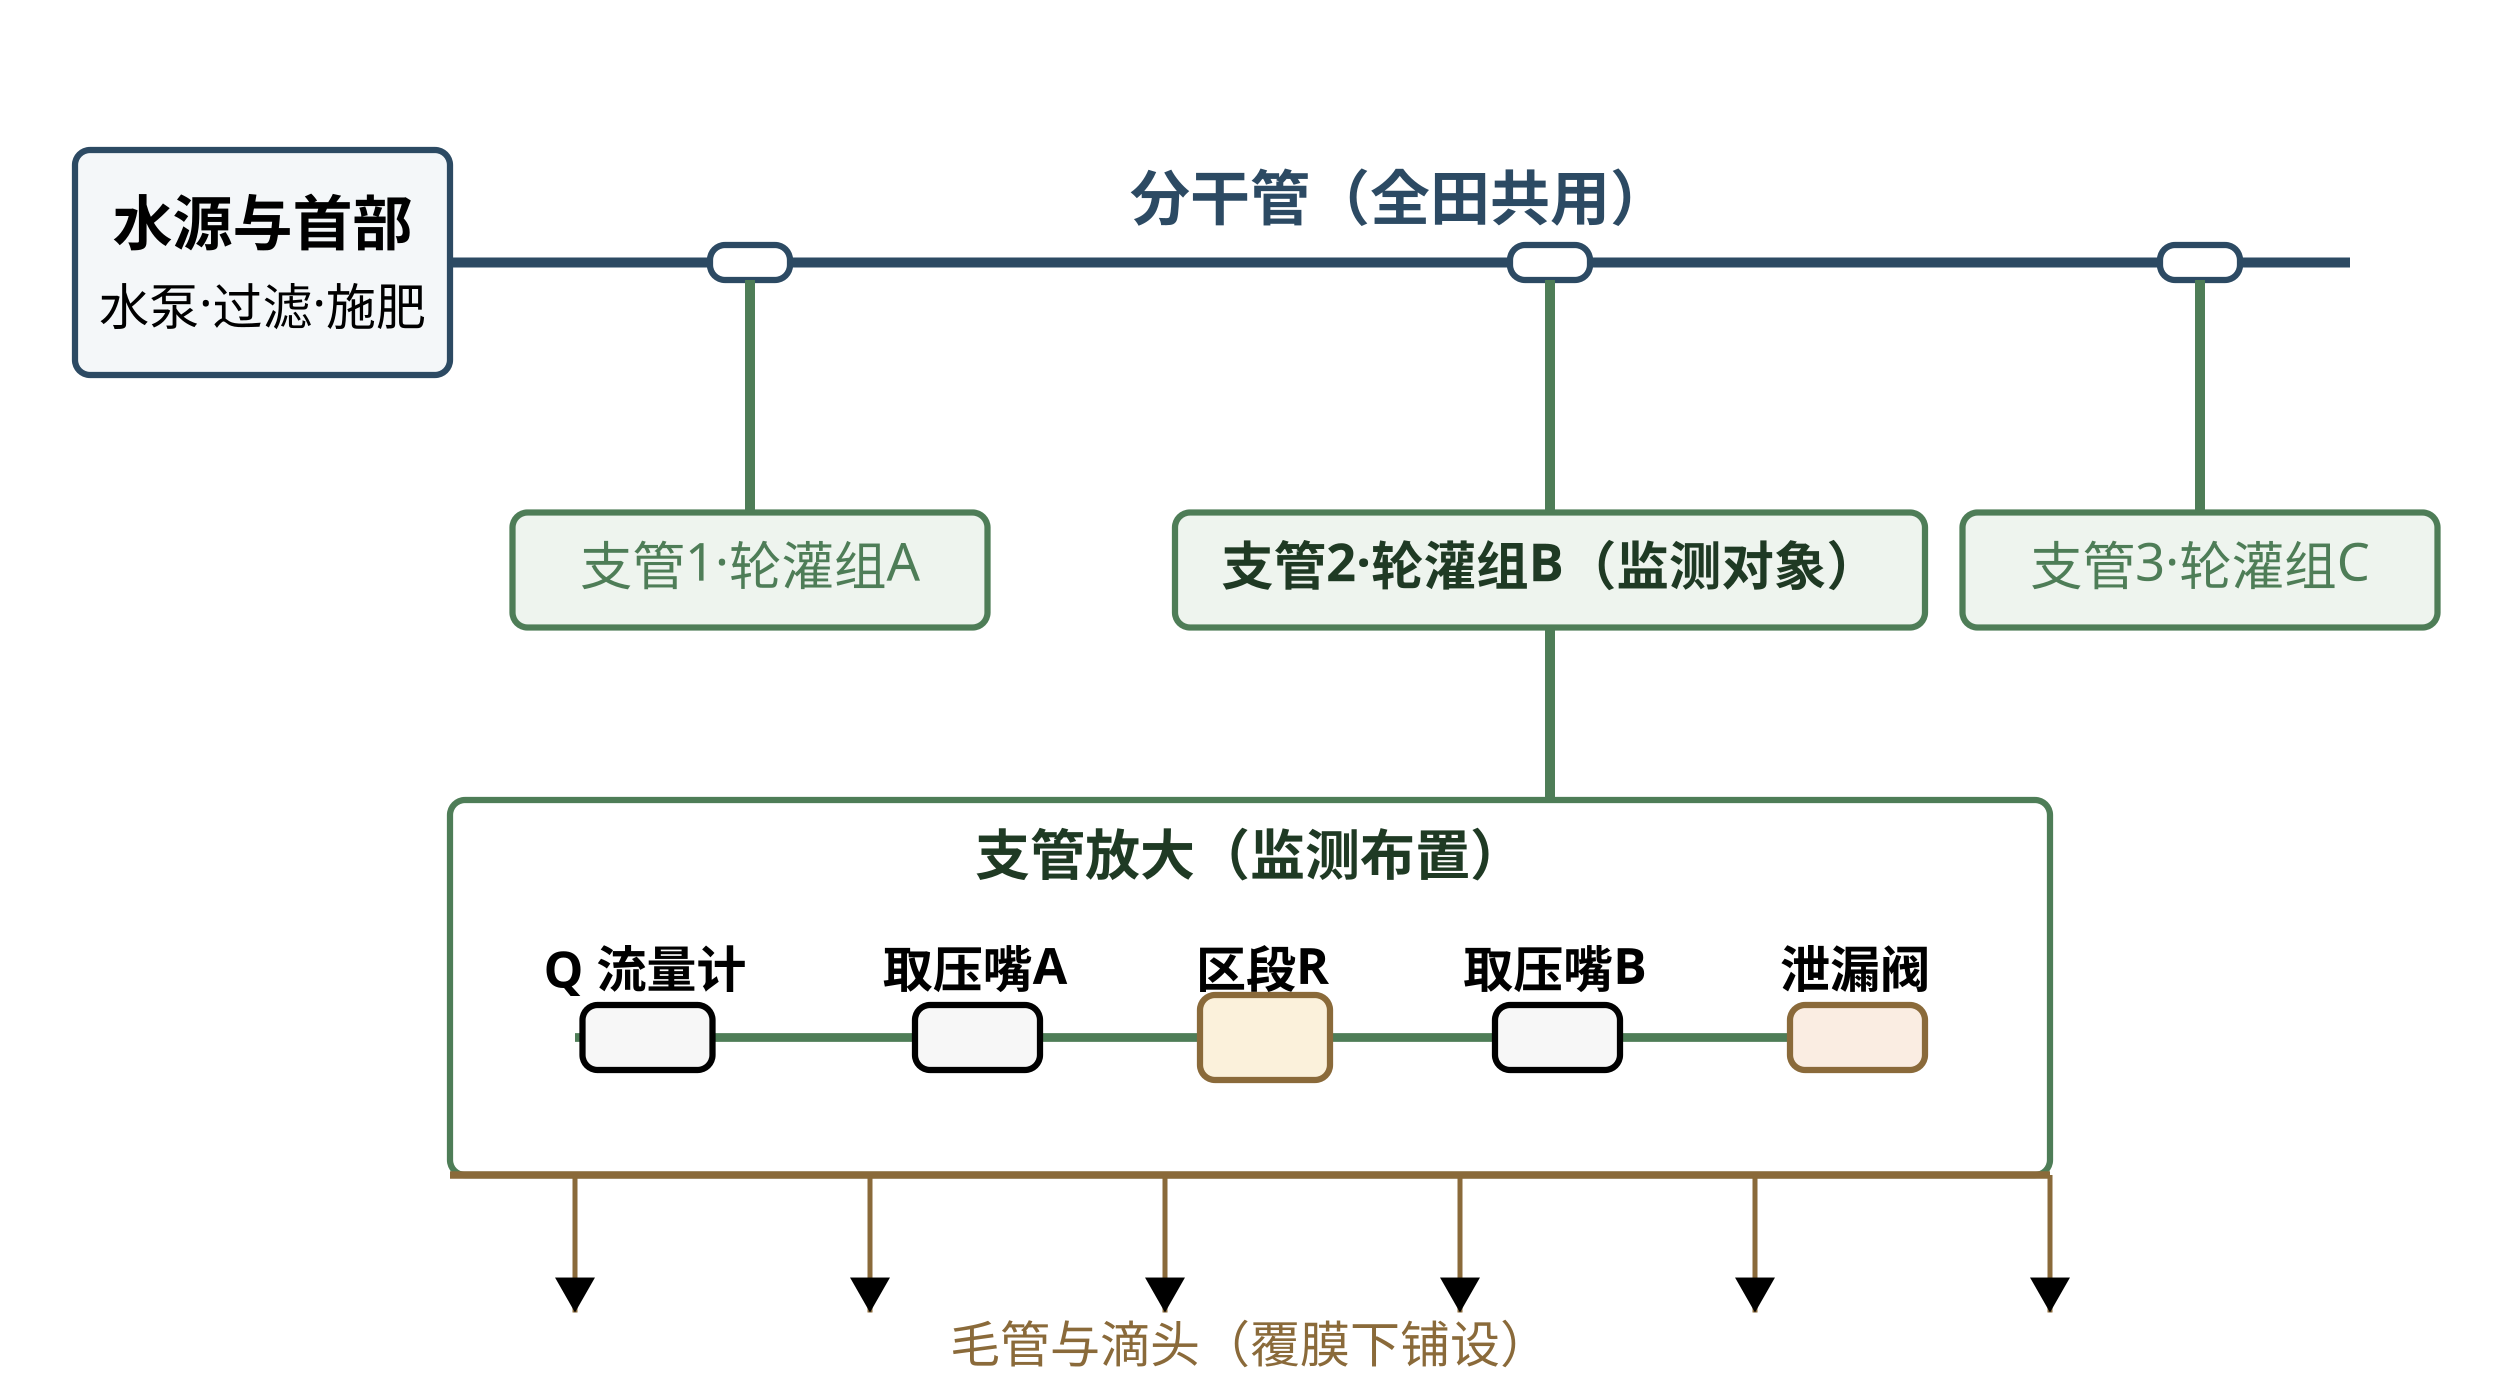
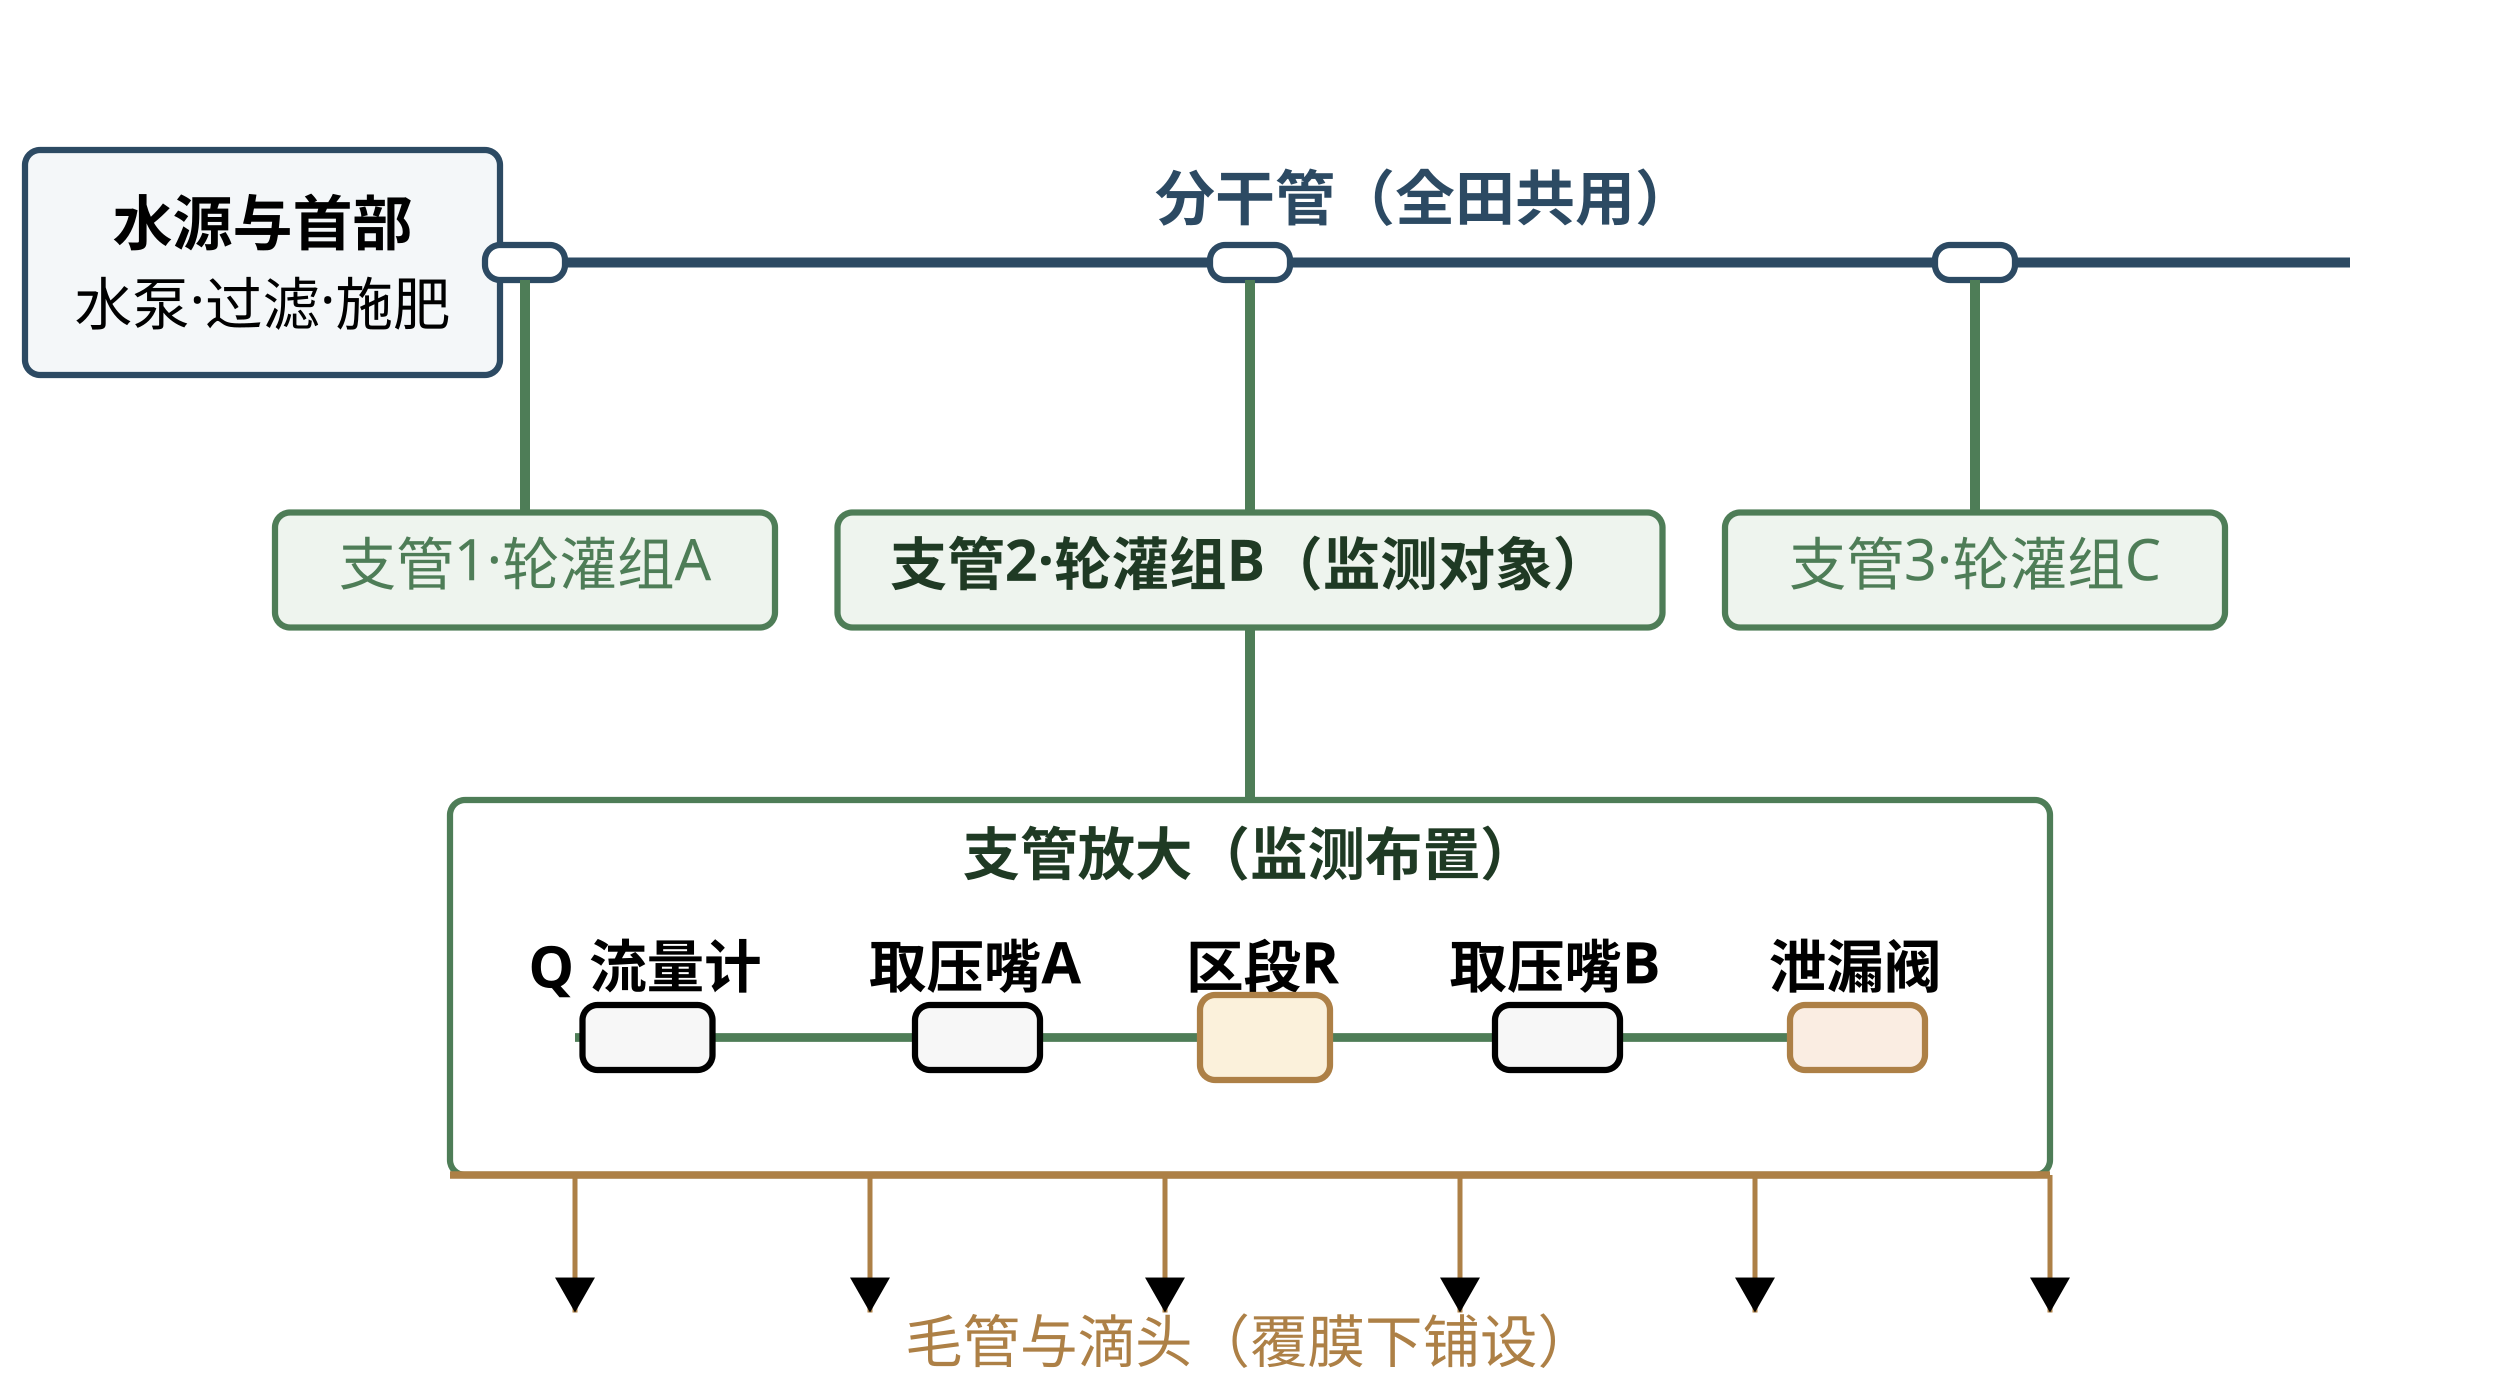
<svg xmlns="http://www.w3.org/2000/svg" width="1000" height="560" viewBox="0 0 1000 560">
  <defs>
    <marker id="ar" markerWidth="8" markerHeight="8" refX="7" refY="4" orient="auto">
      <path d="M0 0 L7 4 L0 8 Z" fill="black" />
    </marker>
  </defs>
  <rect width="1000" height="560" fill="white" />
  <g font-family="Microsoft YaHei, SimSun, sans-serif" fill="black">
-     <rect x="30" y="60" width="150" height="90" rx="6" fill="#f4f7f9" stroke="#2c4a63" stroke-width="2.5" />
+     <rect x="10" y="60" width="190" height="90" rx="6" fill="#f4f7f9" stroke="#2c4a63" stroke-width="2.5" />
    <text x="105" y="98" font-size="24" font-weight="700" text-anchor="middle" fill="black">水源与首部</text>
-     <text x="105" y="130" font-size="20" font-weight="400" text-anchor="middle" fill="black">水泵·过滤·施肥</text>
-     <path d="M180 105 L940 105" fill="none" stroke="#2c4a63" stroke-width="4" />
-     <text x="560" y="88" font-size="24" font-weight="700" text-anchor="middle" fill="#2c4a63">分干管（全田共用）</text>
-     <rect x="284" y="98" width="32" height="14" rx="6" fill="white" stroke="#2c4a63" stroke-width="2.5" />
-     <rect x="604" y="98" width="32" height="14" rx="6" fill="white" stroke="#2c4a63" stroke-width="2.5" />
-     <rect x="864" y="98" width="32" height="14" rx="6" fill="white" stroke="#2c4a63" stroke-width="2.5" />
-     <path d="M300 112 L300 205" fill="none" stroke="#4e7d57" stroke-width="4" />
-     <rect x="205.0" y="205" width="190" height="46" rx="6" fill="#eef4ee" stroke="#4e7d57" stroke-width="2.5" />
-     <text x="300" y="234" font-size="21" font-weight="400" text-anchor="middle" fill="#4e7d57">支管1·轮灌组A</text>
-     <path d="M620 112 L620 205" fill="none" stroke="#4e7d57" stroke-width="4" />
-     <rect x="470.0" y="205" width="300" height="46" rx="6" fill="#eef4ee" stroke="#4e7d57" stroke-width="2.5" />
-     <text x="620" y="234" font-size="21" font-weight="700" text-anchor="middle" fill="#1f3a24">支管2·轮灌组B（监测对象）</text>
-     <path d="M880 112 L880 205" fill="none" stroke="#4e7d57" stroke-width="4" />
-     <rect x="785.0" y="205" width="190" height="46" rx="6" fill="#eef4ee" stroke="#4e7d57" stroke-width="2.5" />
-     <text x="880" y="234" font-size="21" font-weight="400" text-anchor="middle" fill="#4e7d57">支管3·轮灌组C</text>
-     <path d="M620 251 L620 320" fill="none" stroke="#4e7d57" stroke-width="4" />
+     <text x="105" y="130" font-size="23" font-weight="400" text-anchor="middle" fill="black">水泵·过滤·施肥</text>
+     <path d="M200 105 L940 105" fill="none" stroke="#2c4a63" stroke-width="4" />
+     <text x="570" y="88" font-size="24" font-weight="700" text-anchor="middle" fill="#2c4a63">分干管（全田共用）</text>
+     <rect x="194" y="98" width="32" height="14" rx="6" fill="white" stroke="#2c4a63" stroke-width="2.5" />
+     <rect x="484" y="98" width="32" height="14" rx="6" fill="white" stroke="#2c4a63" stroke-width="2.5" />
+     <rect x="774" y="98" width="32" height="14" rx="6" fill="white" stroke="#2c4a63" stroke-width="2.5" />
+     <path d="M210 112 L210 205" fill="none" stroke="#4e7d57" stroke-width="4" />
+     <rect x="110.0" y="205" width="200" height="46" rx="6" fill="#eef4ee" stroke="#4e7d57" stroke-width="2.5" />
+     <text x="210" y="234" font-size="23" font-weight="400" text-anchor="middle" fill="#4e7d57">支管1·轮灌组A</text>
+     <path d="M500 112 L500 205" fill="none" stroke="#4e7d57" stroke-width="4" />
+     <rect x="335.0" y="205" width="330" height="46" rx="6" fill="#eef4ee" stroke="#4e7d57" stroke-width="2.5" />
+     <text x="500" y="234" font-size="23" font-weight="700" text-anchor="middle" fill="#1f3a24">支管2·轮灌组B（监测对象）</text>
+     <path d="M790 112 L790 205" fill="none" stroke="#4e7d57" stroke-width="4" />
+     <rect x="690.0" y="205" width="200" height="46" rx="6" fill="#eef4ee" stroke="#4e7d57" stroke-width="2.5" />
+     <text x="790" y="234" font-size="23" font-weight="400" text-anchor="middle" fill="#4e7d57">支管3·轮灌组C</text>
+     <path d="M500 251 L500 320" fill="none" stroke="#4e7d57" stroke-width="4" />
    <rect x="180" y="320" width="640" height="150" rx="6" fill="white" stroke="#4e7d57" stroke-width="2.5" />
-     <text x="500" y="350" font-size="22" font-weight="700" text-anchor="middle" fill="#1f3a24">支管放大（监测布置）</text>
+     <text x="500" y="350" font-size="23" font-weight="700" text-anchor="middle" fill="#1f3a24">支管放大（监测布置）</text>
    <path d="M230 415 L770 415" fill="none" stroke="#4e7d57" stroke-width="3.5" marker-end="url(#ar)" />
-     <text x="258" y="395" font-size="20" font-weight="700" text-anchor="middle" fill="black">Q 流量计</text>
-     <text x="390" y="395" font-size="20" font-weight="700" text-anchor="middle" fill="black">取压嘴A</text>
-     <text x="505" y="395" font-size="20" font-weight="700" text-anchor="middle" fill="black">区段R</text>
-     <text x="622" y="395" font-size="20" font-weight="700" text-anchor="middle" fill="black">取压嘴B</text>
-     <text x="742" y="395" font-size="20" font-weight="700" text-anchor="middle" fill="black">泄漏阀</text>
+     <text x="258" y="395" font-size="23" font-weight="700" text-anchor="middle" fill="black">Q 流量计</text>
+     <text x="390" y="395" font-size="23" font-weight="700" text-anchor="middle" fill="black">取压嘴A</text>
+     <text x="505" y="395" font-size="23" font-weight="700" text-anchor="middle" fill="black">区段R</text>
+     <text x="622" y="395" font-size="23" font-weight="700" text-anchor="middle" fill="black">取压嘴B</text>
+     <text x="742" y="395" font-size="23" font-weight="700" text-anchor="middle" fill="black">泄漏阀</text>
    <rect x="233" y="402" width="52" height="26" rx="6" fill="#f7f7f7" stroke="black" stroke-width="2.5" />
    <rect x="366" y="402" width="50" height="26" rx="6" fill="#f7f7f7" stroke="black" stroke-width="2.5" />
-     <rect x="480" y="398" width="52" height="34" rx="6" fill="#fbf1db" stroke="#8a6a3a" stroke-width="2.5" />
+     <rect x="480" y="398" width="52" height="34" rx="6" fill="#fbf1db" stroke="#ad8046" stroke-width="2.5" />
    <rect x="598" y="402" width="50" height="26" rx="6" fill="#f7f7f7" stroke="black" stroke-width="2.5" />
-     <rect x="716" y="402" width="54" height="26" rx="6" fill="#faede2" stroke="#8a6a3a" stroke-width="2.5" />
-     <path d="M180 470 L820 470" fill="none" stroke="#8a6a3a" stroke-width="3" />
-     <text x="500" y="518" font-size="18" font-weight="400" text-anchor="middle" fill="black" />
-     <path d="M230 470 L230 525" fill="none" stroke="#8a6a3a" stroke-width="2" marker-end="url(#ar)" />
-     <path d="M348 470 L348 525" fill="none" stroke="#8a6a3a" stroke-width="2" marker-end="url(#ar)" />
-     <path d="M466 470 L466 525" fill="none" stroke="#8a6a3a" stroke-width="2" marker-end="url(#ar)" />
-     <path d="M584 470 L584 525" fill="none" stroke="#8a6a3a" stroke-width="2" marker-end="url(#ar)" />
-     <path d="M702 470 L702 525" fill="none" stroke="#8a6a3a" stroke-width="2" marker-end="url(#ar)" />
-     <path d="M820 470 L820 525" fill="none" stroke="#8a6a3a" stroke-width="2" marker-end="url(#ar)" />
-     <text x="500" y="545" font-size="20" font-weight="400" text-anchor="middle" fill="#8a6a3a">毛管与滴头（覆膜下铺设）</text>
+     <rect x="716" y="402" width="54" height="26" rx="6" fill="#faede2" stroke="#ad8046" stroke-width="2.5" />
+     <path d="M180 470 L820 470" fill="none" stroke="#ad8046" stroke-width="3" />
+     <path d="M230 470 L230 525" fill="none" stroke="#ad8046" stroke-width="2" marker-end="url(#ar)" />
+     <path d="M348 470 L348 525" fill="none" stroke="#ad8046" stroke-width="2" marker-end="url(#ar)" />
+     <path d="M466 470 L466 525" fill="none" stroke="#ad8046" stroke-width="2" marker-end="url(#ar)" />
+     <path d="M584 470 L584 525" fill="none" stroke="#ad8046" stroke-width="2" marker-end="url(#ar)" />
+     <path d="M702 470 L702 525" fill="none" stroke="#ad8046" stroke-width="2" marker-end="url(#ar)" />
+     <path d="M820 470 L820 525" fill="none" stroke="#ad8046" stroke-width="2" marker-end="url(#ar)" />
+     <text x="500" y="545" font-size="23" font-weight="400" text-anchor="middle" fill="#ad8046">毛管与滴头（覆膜下铺设）</text>
  </g>
</svg>
